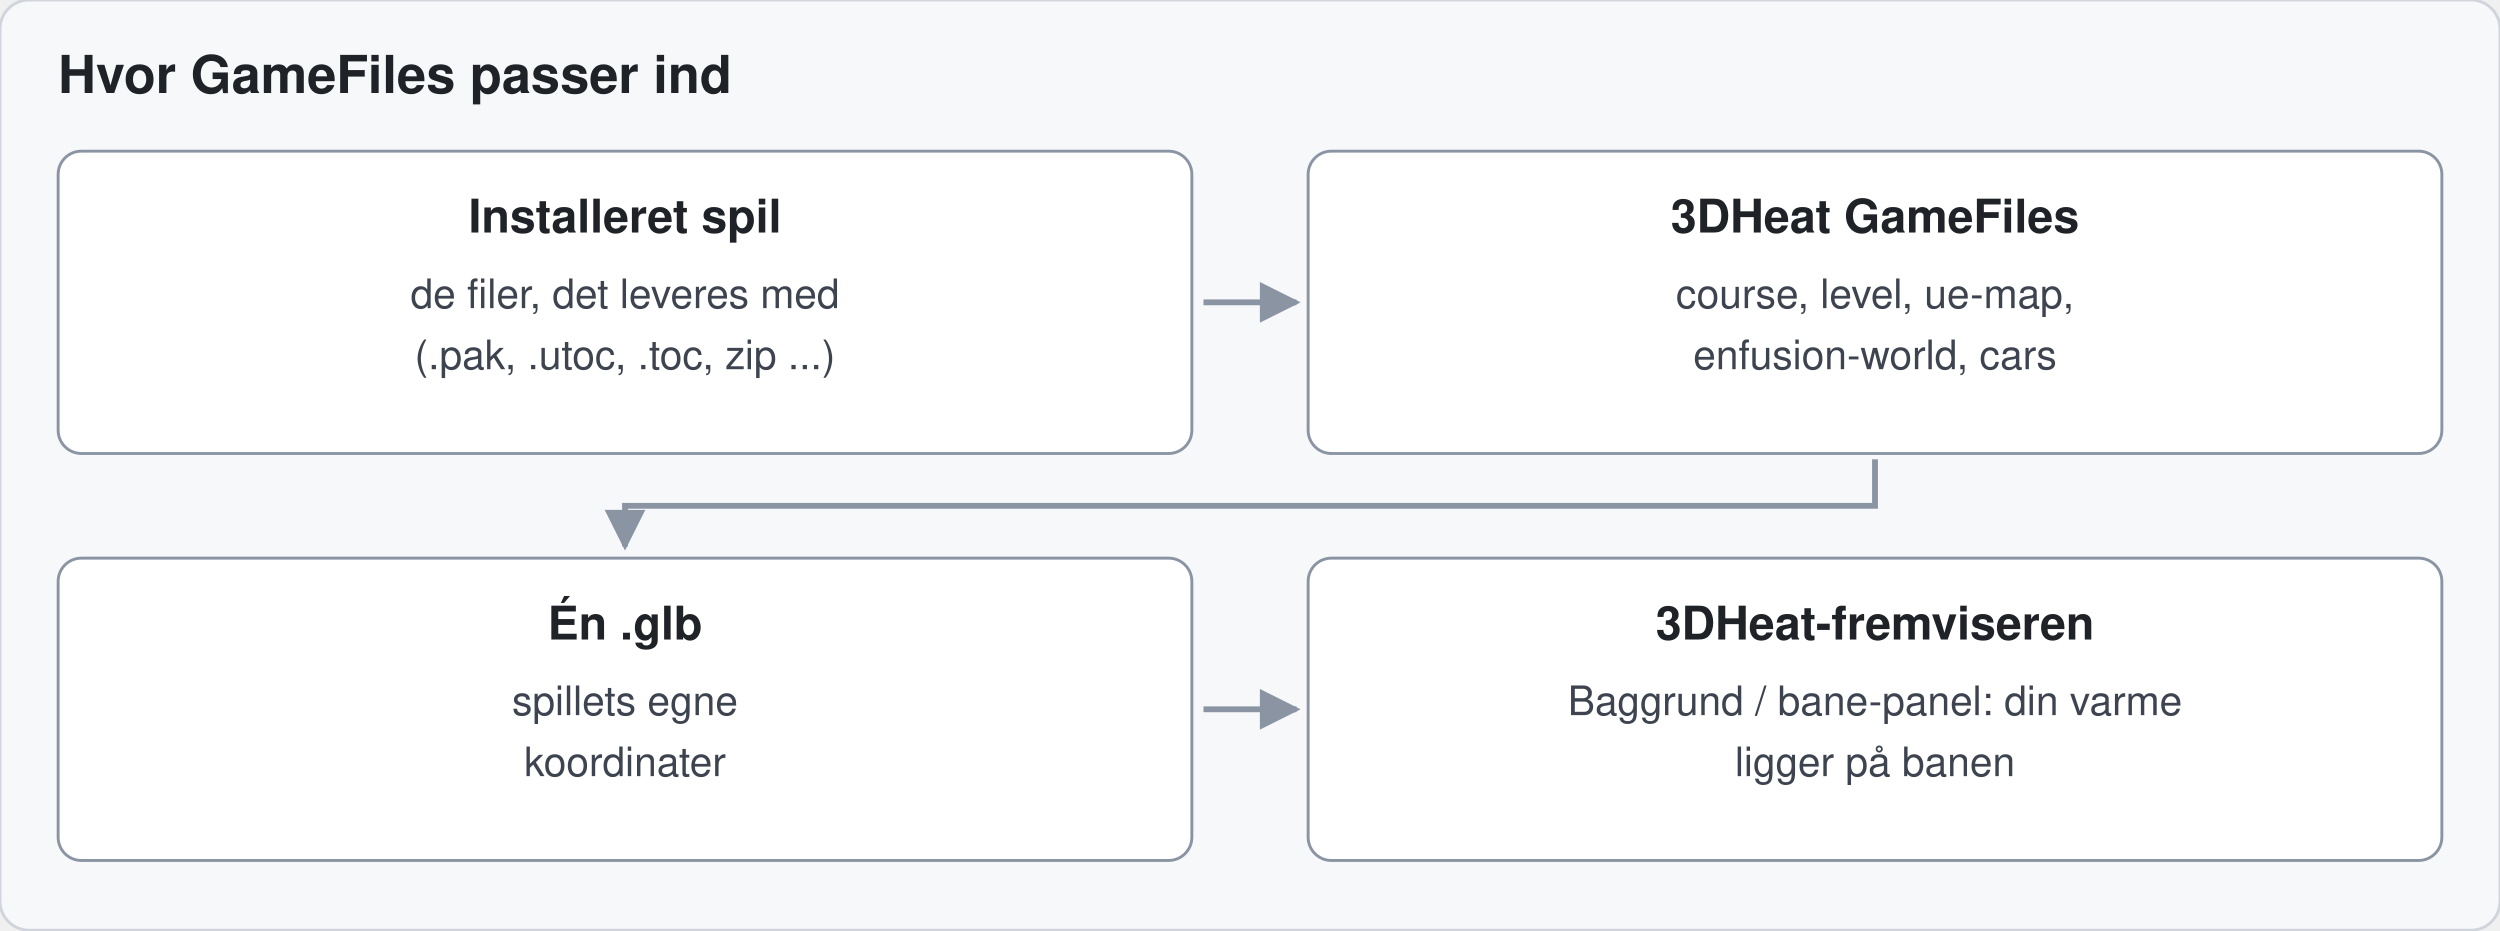
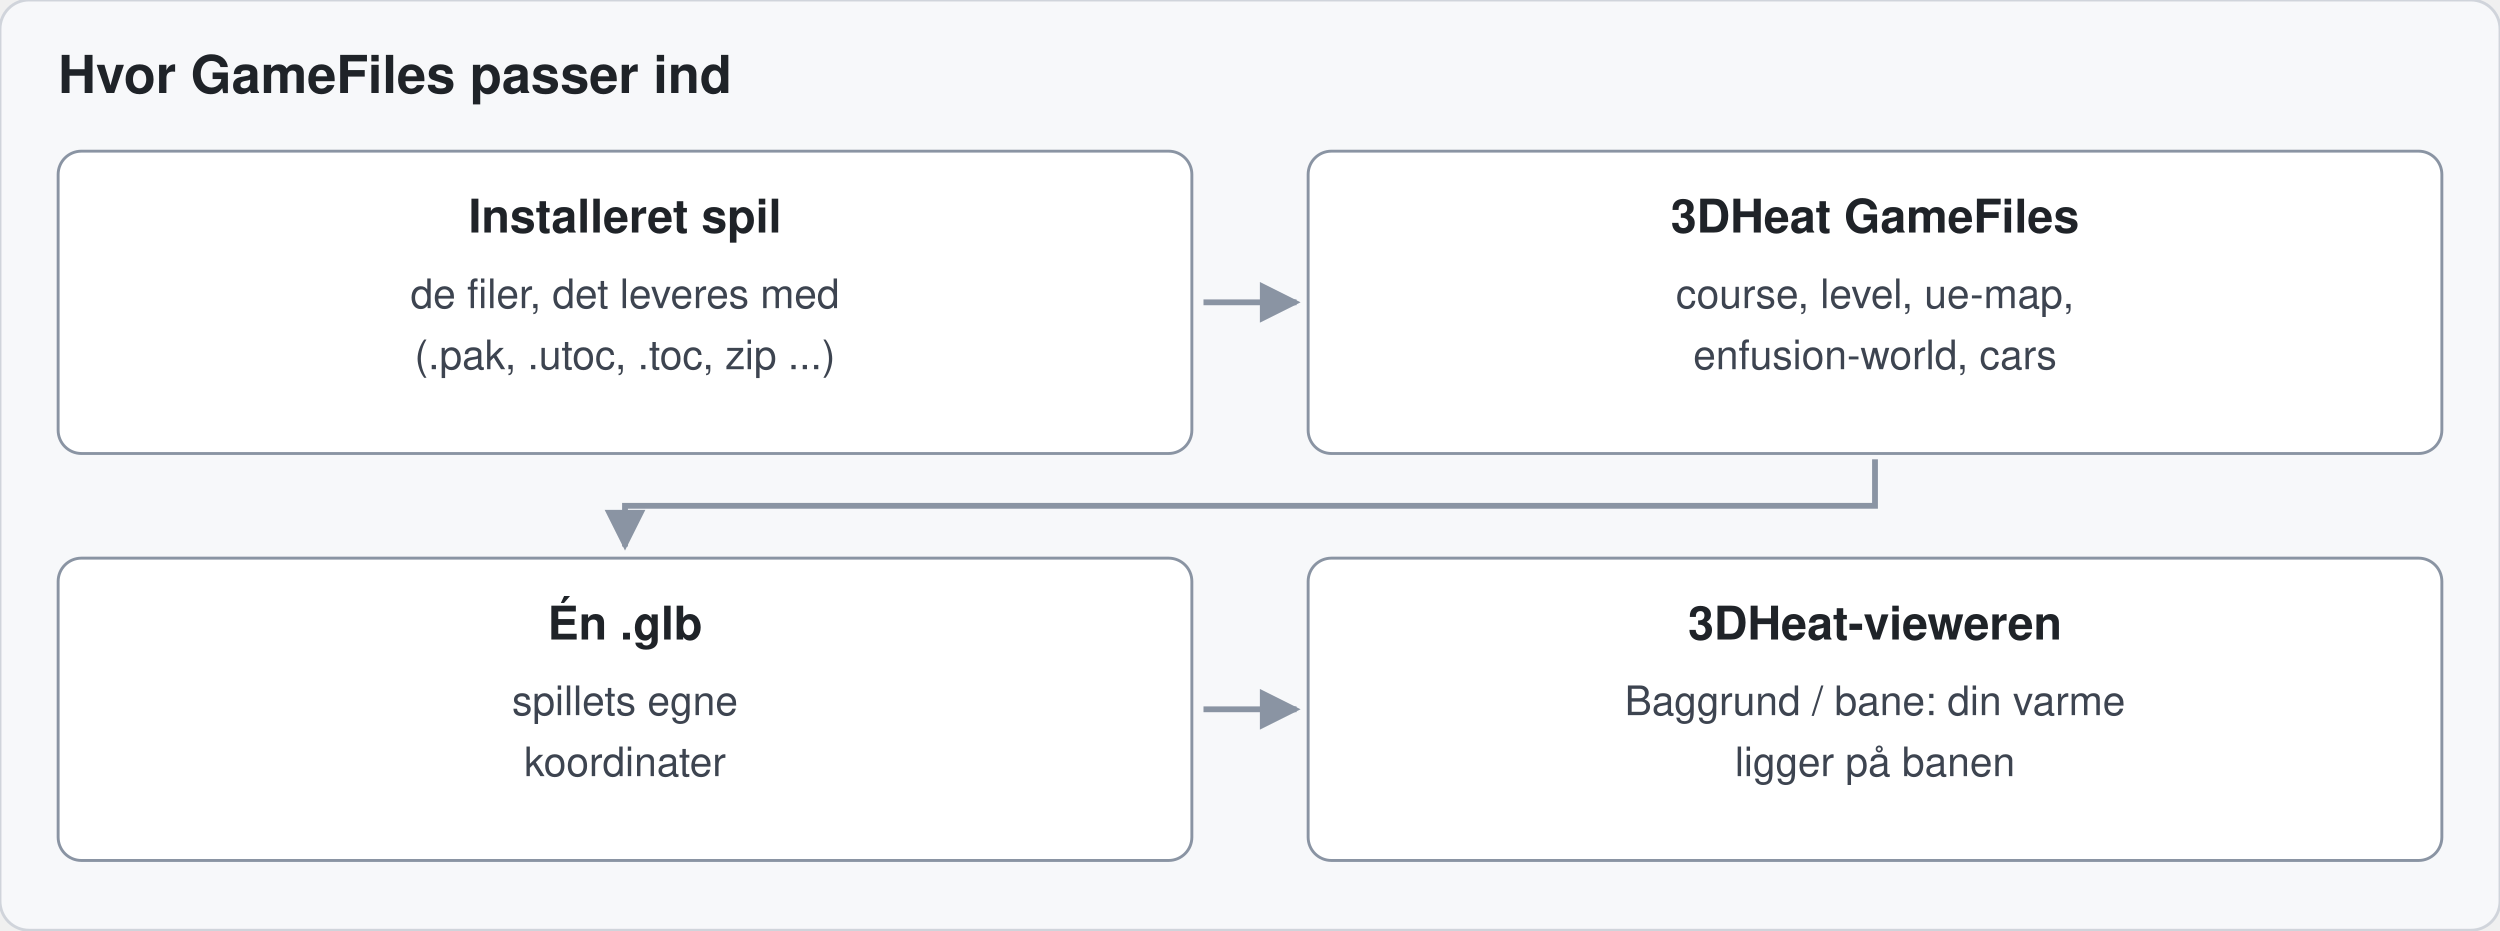
<svg xmlns="http://www.w3.org/2000/svg" width="860" height="320" viewBox="0 0 860 320" role="img" aria-label="Where GameFiles fits">
  <rect width="860" height="320" rx="10" fill="#f7f8fa" stroke="#d0d4db" />
  <defs>
    <marker id="a" viewBox="0 0 10 10" refX="9" refY="5" markerWidth="7" markerHeight="7" orient="auto-start-reverse">
      <path d="M0,0 L10,5 L0,10 z" fill="#8a94a3" />
    </marker>
  </defs>
  <text x="20" y="32" font-family="Segoe UI,Helvetica,Arial,sans-serif" font-size="18" font-weight="600" fill="#1f2328" text-anchor="start">Hvor GameFiles passer ind</text>
  <rect x="20" y="52" width="390" height="104" rx="8" fill="#ffffff" stroke="#8a94a3" />
  <text x="215" y="80" font-family="Segoe UI,Helvetica,Arial,sans-serif" font-size="16" font-weight="600" fill="#1f2328" text-anchor="middle">Installeret spil</text>
  <text x="215" y="106" font-family="Segoe UI,Helvetica,Arial,sans-serif" font-size="14" font-weight="400" fill="#3d4450" text-anchor="middle">de filer, det leveres med</text>
  <text x="215" y="127" font-family="Segoe UI,Helvetica,Arial,sans-serif" font-size="14" font-weight="400" fill="#3d4450" text-anchor="middle">(.pak, .utoc, .toc, zip ...)</text>
  <rect x="450" y="52" width="390" height="104" rx="8" fill="#ffffff" stroke="#8a94a3" />
  <text x="645" y="80" font-family="Segoe UI,Helvetica,Arial,sans-serif" font-size="16" font-weight="600" fill="#1f2328" text-anchor="middle">3DHeat GameFiles</text>
  <text x="645" y="106" font-family="Segoe UI,Helvetica,Arial,sans-serif" font-size="14" font-weight="400" fill="#3d4450" text-anchor="middle">course, level, ue-map,</text>
  <text x="645" y="127" font-family="Segoe UI,Helvetica,Arial,sans-serif" font-size="14" font-weight="400" fill="#3d4450" text-anchor="middle">enfusion-world, cars</text>
  <rect x="20" y="192" width="390" height="104" rx="8" fill="#ffffff" stroke="#8a94a3" />
  <text x="215" y="220" font-family="Segoe UI,Helvetica,Arial,sans-serif" font-size="16" font-weight="600" fill="#1f2328" text-anchor="middle">Én .glb</text>
  <text x="215" y="246" font-family="Segoe UI,Helvetica,Arial,sans-serif" font-size="14" font-weight="400" fill="#3d4450" text-anchor="middle">spillets egne</text>
  <text x="215" y="267" font-family="Segoe UI,Helvetica,Arial,sans-serif" font-size="14" font-weight="400" fill="#3d4450" text-anchor="middle">koordinater</text>
  <rect x="450" y="192" width="390" height="104" rx="8" fill="#ffffff" stroke="#8a94a3" />
-   <text x="645" y="220" font-family="Segoe UI,Helvetica,Arial,sans-serif" font-size="16" font-weight="600" fill="#1f2328" text-anchor="middle">3DHeat-fremviseren</text>
-   <text x="645" y="246" font-family="Segoe UI,Helvetica,Arial,sans-serif" font-size="14" font-weight="400" fill="#3d4450" text-anchor="middle">Baggrund / bane-panel: din varme</text>
+   <text x="645" y="220" font-family="Segoe UI,Helvetica,Arial,sans-serif" font-size="16" font-weight="600" fill="#1f2328" text-anchor="middle">3DHeat-vieweren</text>
+   <text x="645" y="246" font-family="Segoe UI,Helvetica,Arial,sans-serif" font-size="14" font-weight="400" fill="#3d4450" text-anchor="middle">Baggrund / bane: din varme</text>
  <text x="645" y="267" font-family="Segoe UI,Helvetica,Arial,sans-serif" font-size="14" font-weight="400" fill="#3d4450" text-anchor="middle">ligger på banen</text>
  <line x1="414" y1="104.0" x2="446" y2="104.0" stroke="#8a94a3" stroke-width="2" marker-end="url(#a)" />
  <path d="M645,158 V174 H215 V188" fill="none" stroke="#8a94a3" stroke-width="2" marker-end="url(#a)" />
  <line x1="414" y1="244.0" x2="446" y2="244.0" stroke="#8a94a3" stroke-width="2" marker-end="url(#a)" />
</svg>
